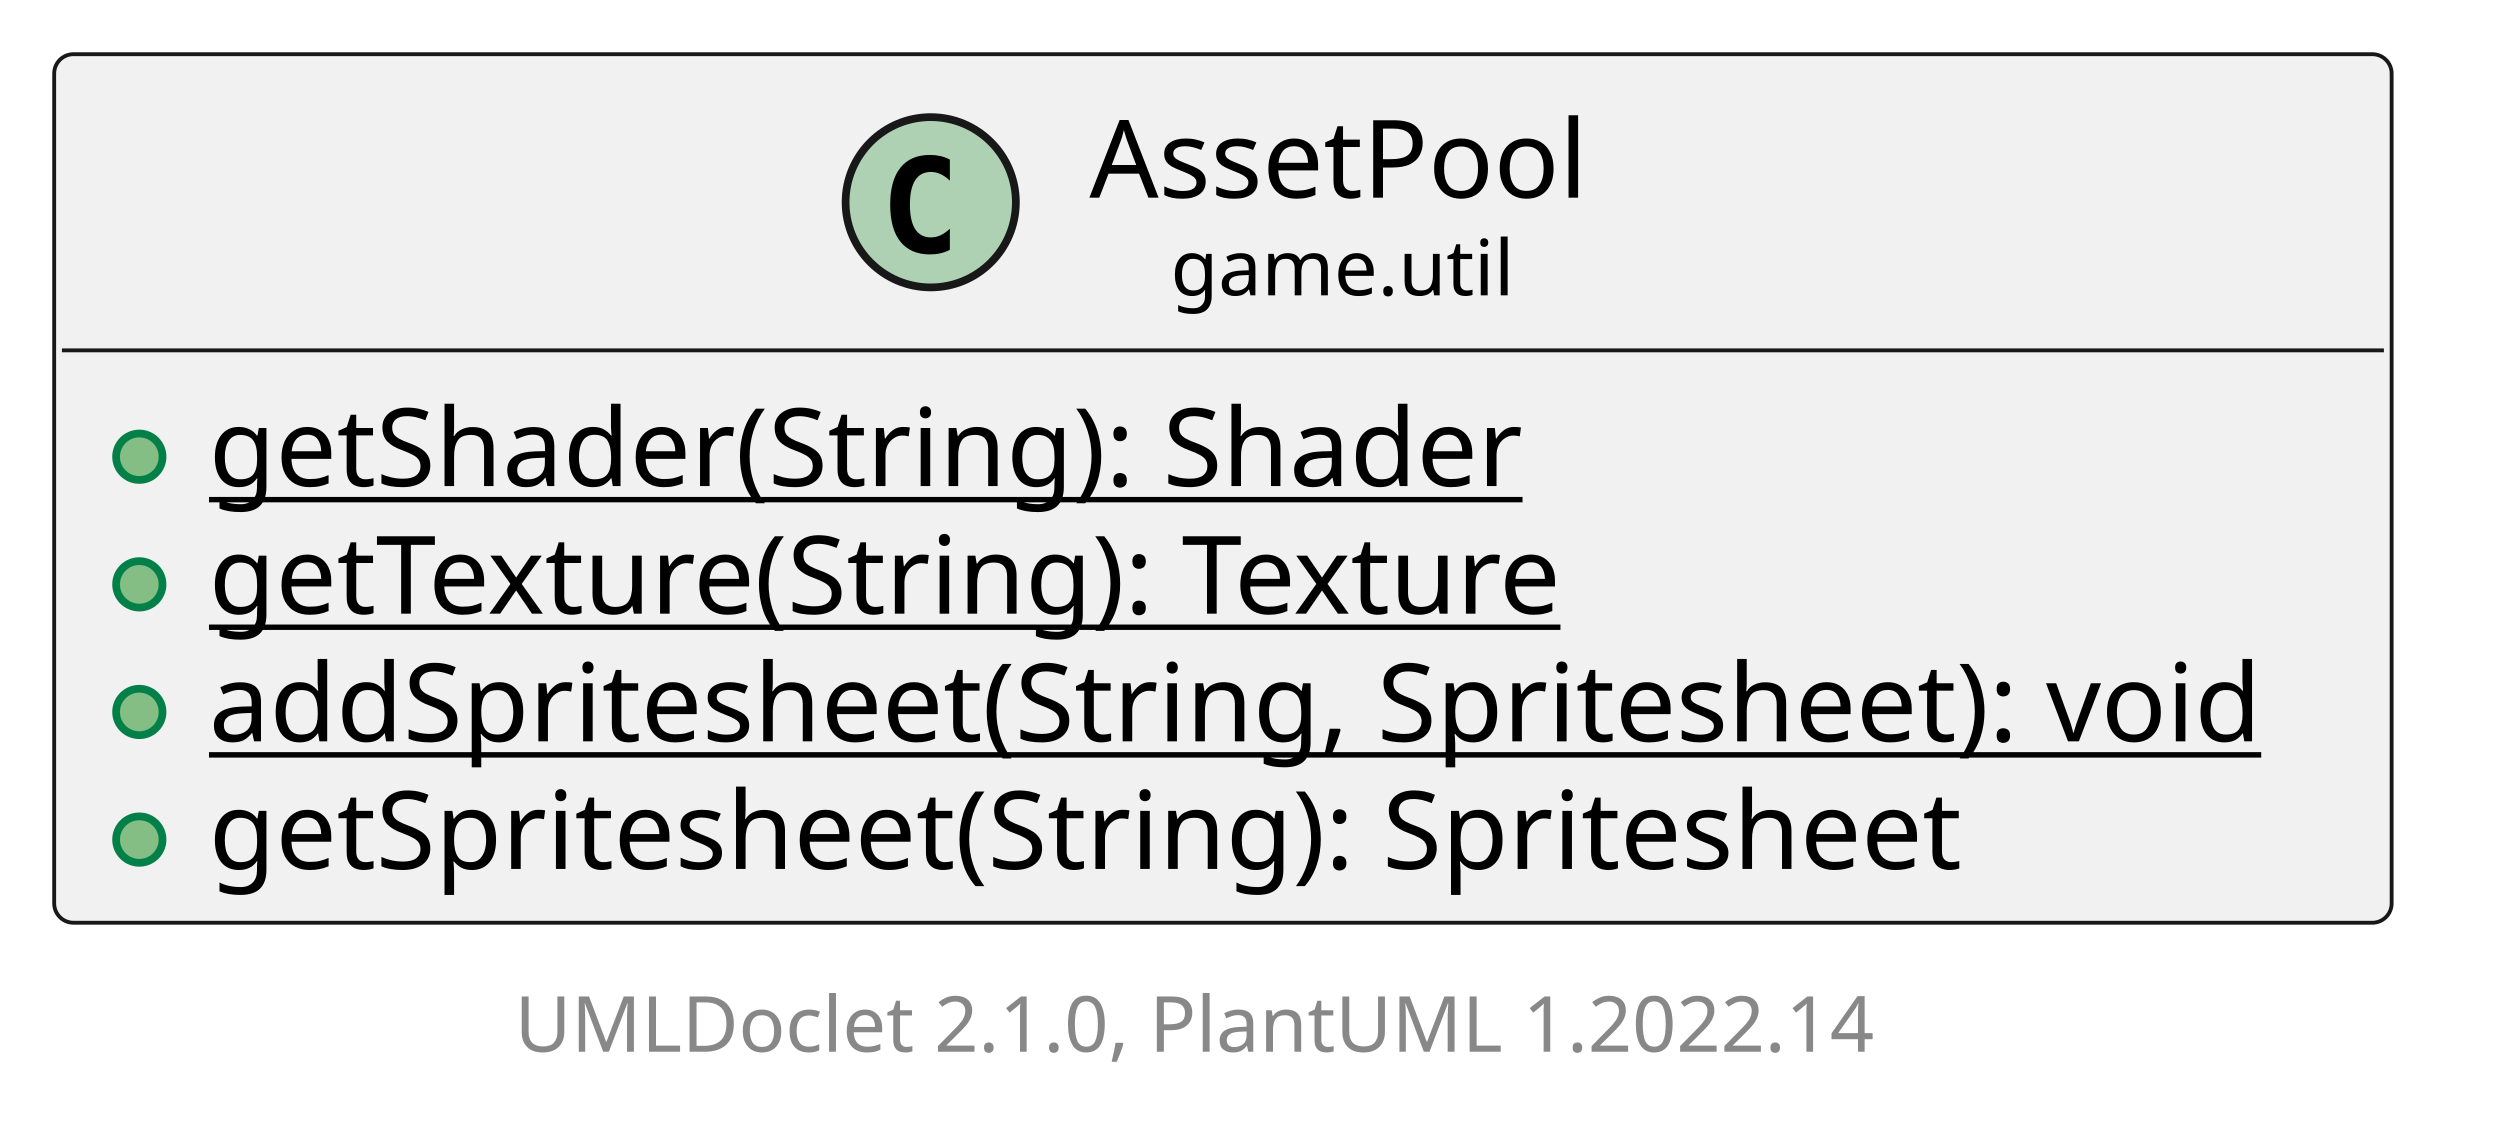
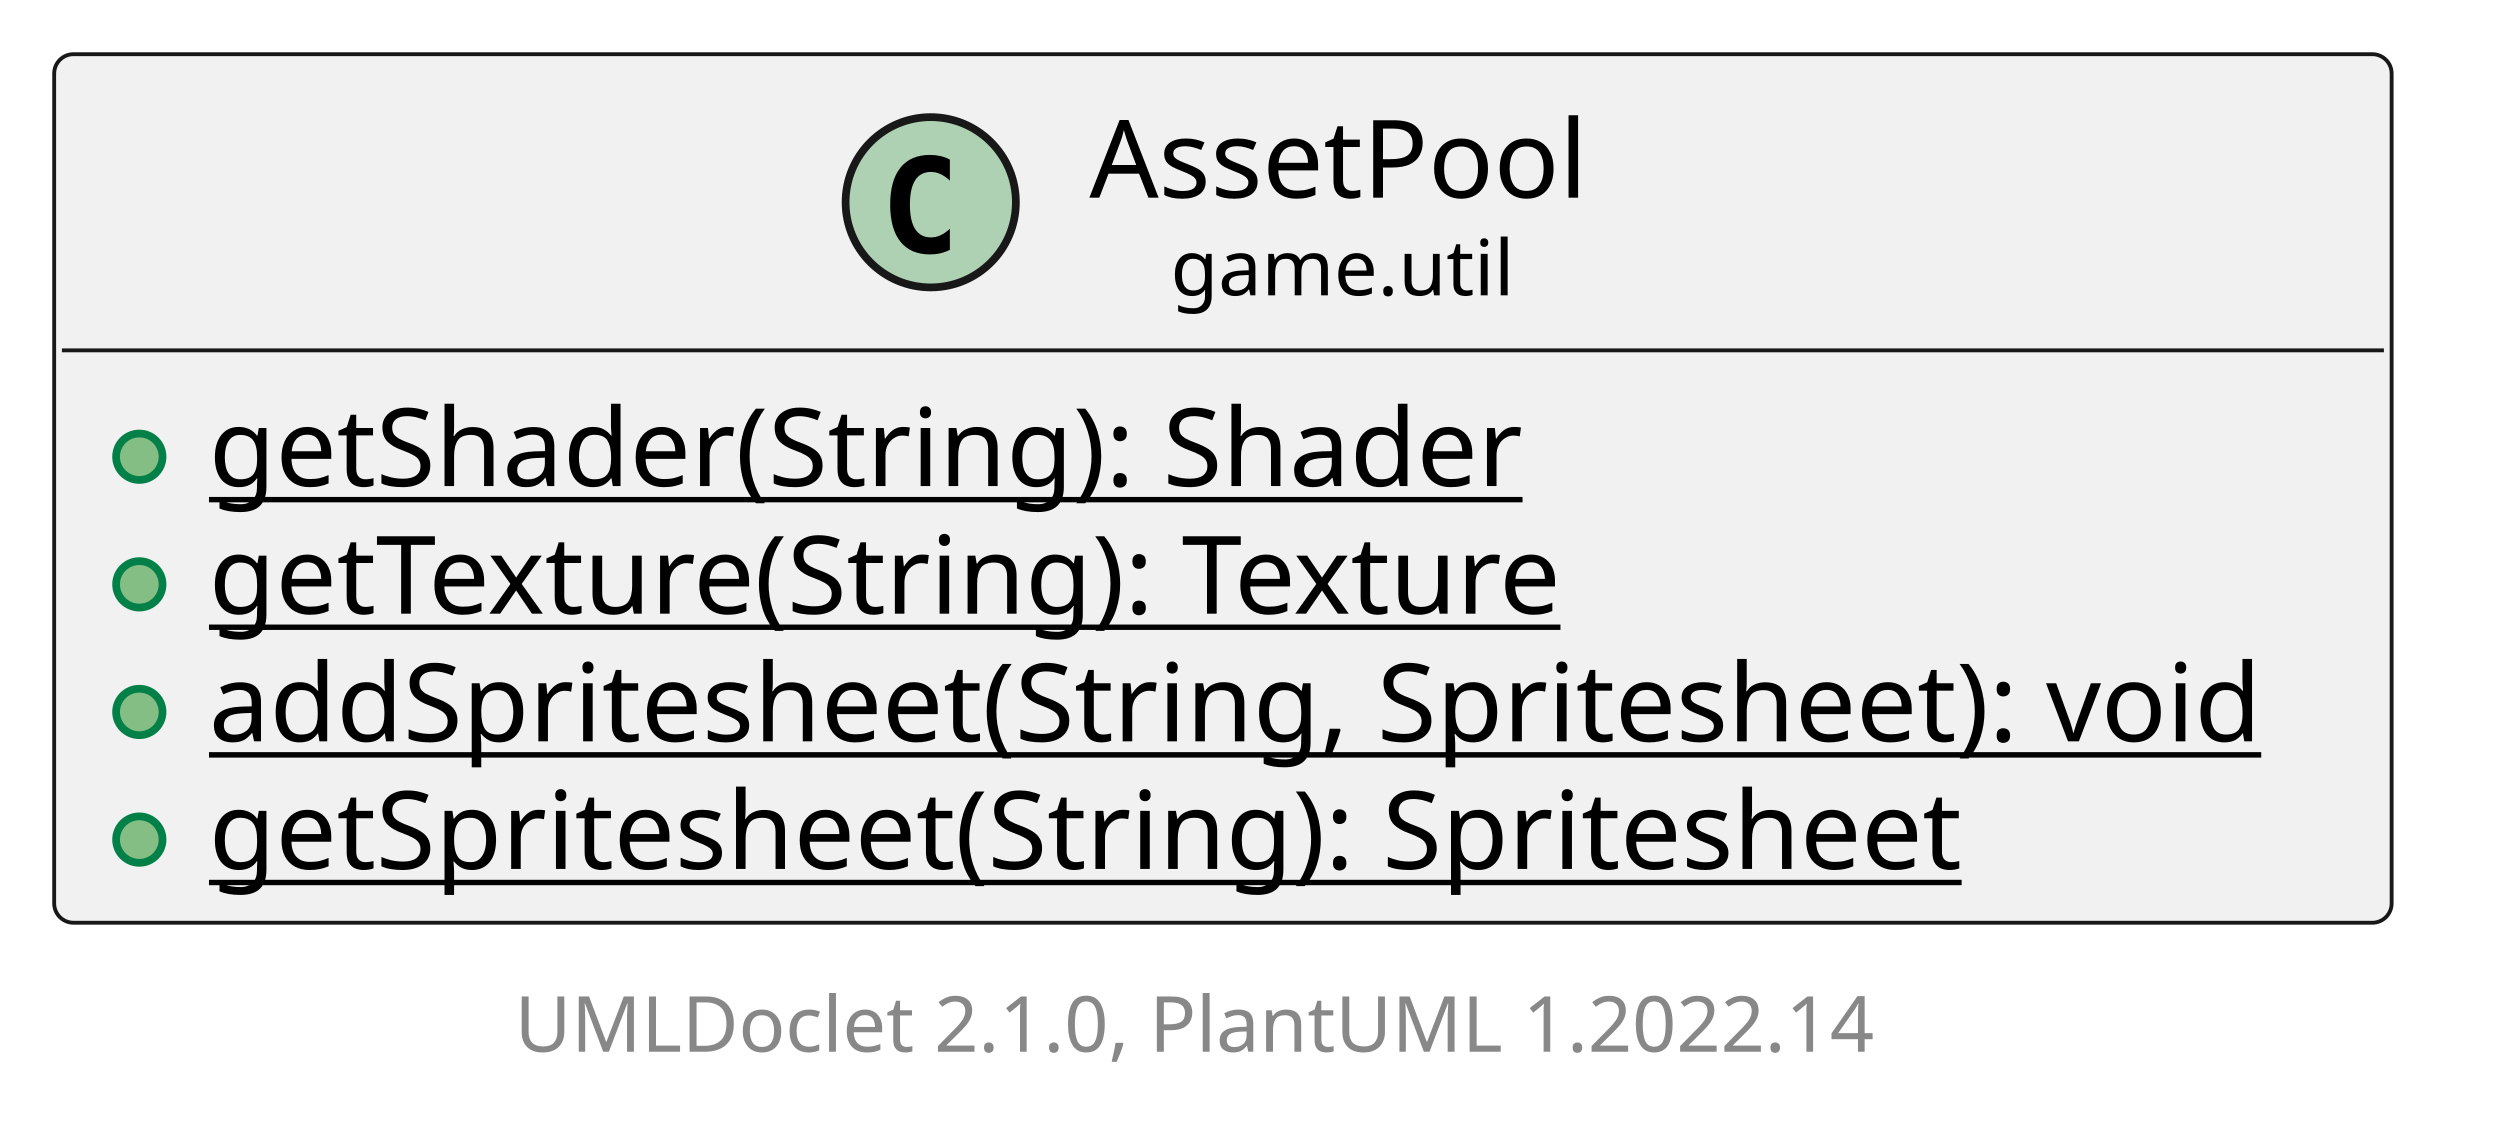
<svg xmlns="http://www.w3.org/2000/svg" xmlns:xlink="http://www.w3.org/1999/xlink" contentStyleType="text/css" height="145px" preserveAspectRatio="none" style="width:323px;height:145px;background:#FFFFFF;" version="1.1" viewBox="0 0 323 145" width="323px" zoomAndPan="magnify">
  <defs />
  <g>
    <a href="AssetPool.html" target="_top" title="AssetPool.html" xlink:actuate="onRequest" xlink:href="AssetPool.html" xlink:show="new" xlink:title="AssetPool.html" xlink:type="simple">
      <g id="elem_game.util.AssetPool">
        <rect codeLine="5" fill="#F1F1F1" height="112.219" id="game.util.AssetPool" rx="2.5" ry="2.5" style="stroke:#181818;stroke-width:0.5;" width="302" x="7" y="7" />
        <ellipse cx="120.25" cy="26.133" fill="#ADD1B2" rx="11" ry="11" style="stroke:#181818;stroke-width:1.0;" />
        <path d="M122.723,32.276 Q122.142,32.575 121.503,32.724 Q120.864,32.873 120.158,32.873 Q117.651,32.873 116.332,31.222 Q115.012,29.57 115.012,26.449 Q115.012,23.319 116.332,21.668 Q117.651,20.016 120.158,20.016 Q120.864,20.016 121.511,20.165 Q122.159,20.314 122.723,20.613 L122.723,23.336 Q122.092,22.755 121.499,22.485 Q120.905,22.215 120.274,22.215 Q118.93,22.215 118.245,23.282 Q117.56,24.349 117.56,26.449 Q117.56,28.541 118.245,29.607 Q118.93,30.674 120.274,30.674 Q120.905,30.674 121.499,30.404 Q122.092,30.134 122.723,29.553 Z " fill="#000000" />
        <text fill="#000000" font-family="sans-serif" font-size="14" lengthAdjust="spacing" textLength="67" x="140.75" y="25.535">AssetPool</text>
        <text fill="#000000" font-family="sans-serif" font-size="10" lengthAdjust="spacing" textLength="46" x="151.25" y="38.156">game.util</text>
        <line style="stroke:#181818;stroke-width:0.5;" x1="8" x2="308" y1="45.266" y2="45.266" />
        <ellipse cx="18" cy="59.01" fill="#84BE84" rx="3" ry="3" style="stroke:#038048;stroke-width:1.0;" />
        <text fill="#000000" font-family="sans-serif" font-size="14" lengthAdjust="spacing" text-decoration="underline" textLength="177" x="27" y="62.801">getShader(String): Shader</text>
        <ellipse cx="18" cy="75.498" fill="#84BE84" rx="3" ry="3" style="stroke:#038048;stroke-width:1.0;" />
        <text fill="#000000" font-family="sans-serif" font-size="14" lengthAdjust="spacing" text-decoration="underline" textLength="189" x="27" y="79.289">getTexture(String): Texture</text>
        <ellipse cx="18" cy="91.986" fill="#84BE84" rx="3" ry="3" style="stroke:#038048;stroke-width:1.0;" />
        <text fill="#000000" font-family="sans-serif" font-size="14" lengthAdjust="spacing" text-decoration="underline" textLength="276" x="27" y="95.777">addSpritesheet(String, Spritesheet): void</text>
        <ellipse cx="18" cy="108.475" fill="#84BE84" rx="3" ry="3" style="stroke:#038048;stroke-width:1.0;" />
-         <text fill="#000000" font-family="sans-serif" font-size="14" lengthAdjust="spacing" textLength="235" x="27" y="112.266">getSpritesheet(String): Spritesheet</text>
+         <text fill="#000000" font-family="sans-serif" font-size="14" lengthAdjust="spacing" text-decoration="underline" textLength="235" x="27" y="112.266">getSpritesheet(String): Spritesheet</text>
      </g>
    </a>
    <text fill="#888888" font-family="sans-serif" font-size="10" lengthAdjust="spacing" textLength="182" x="66.5" y="135.887">UMLDoclet 2.1.0, PlantUML 1.2022.14</text>
  </g>
</svg>
